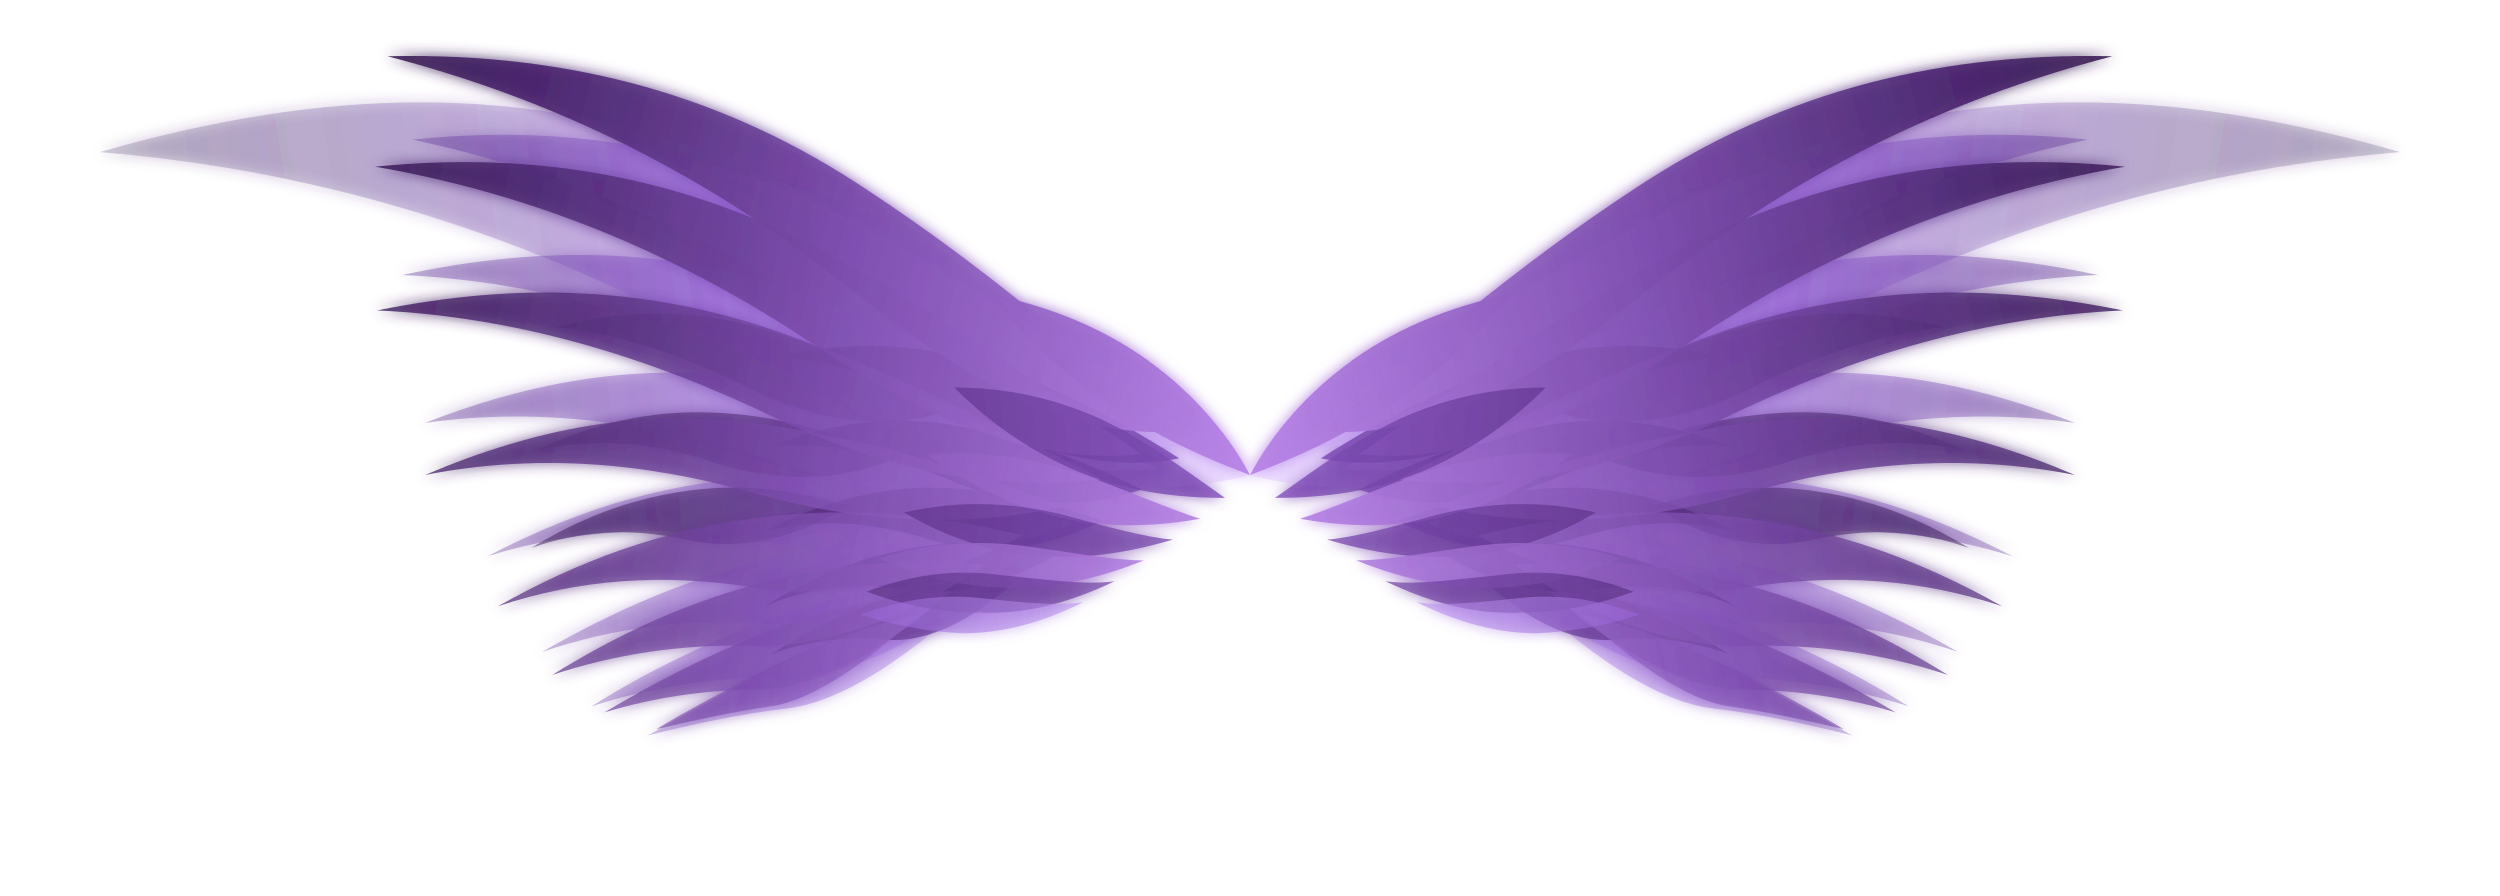
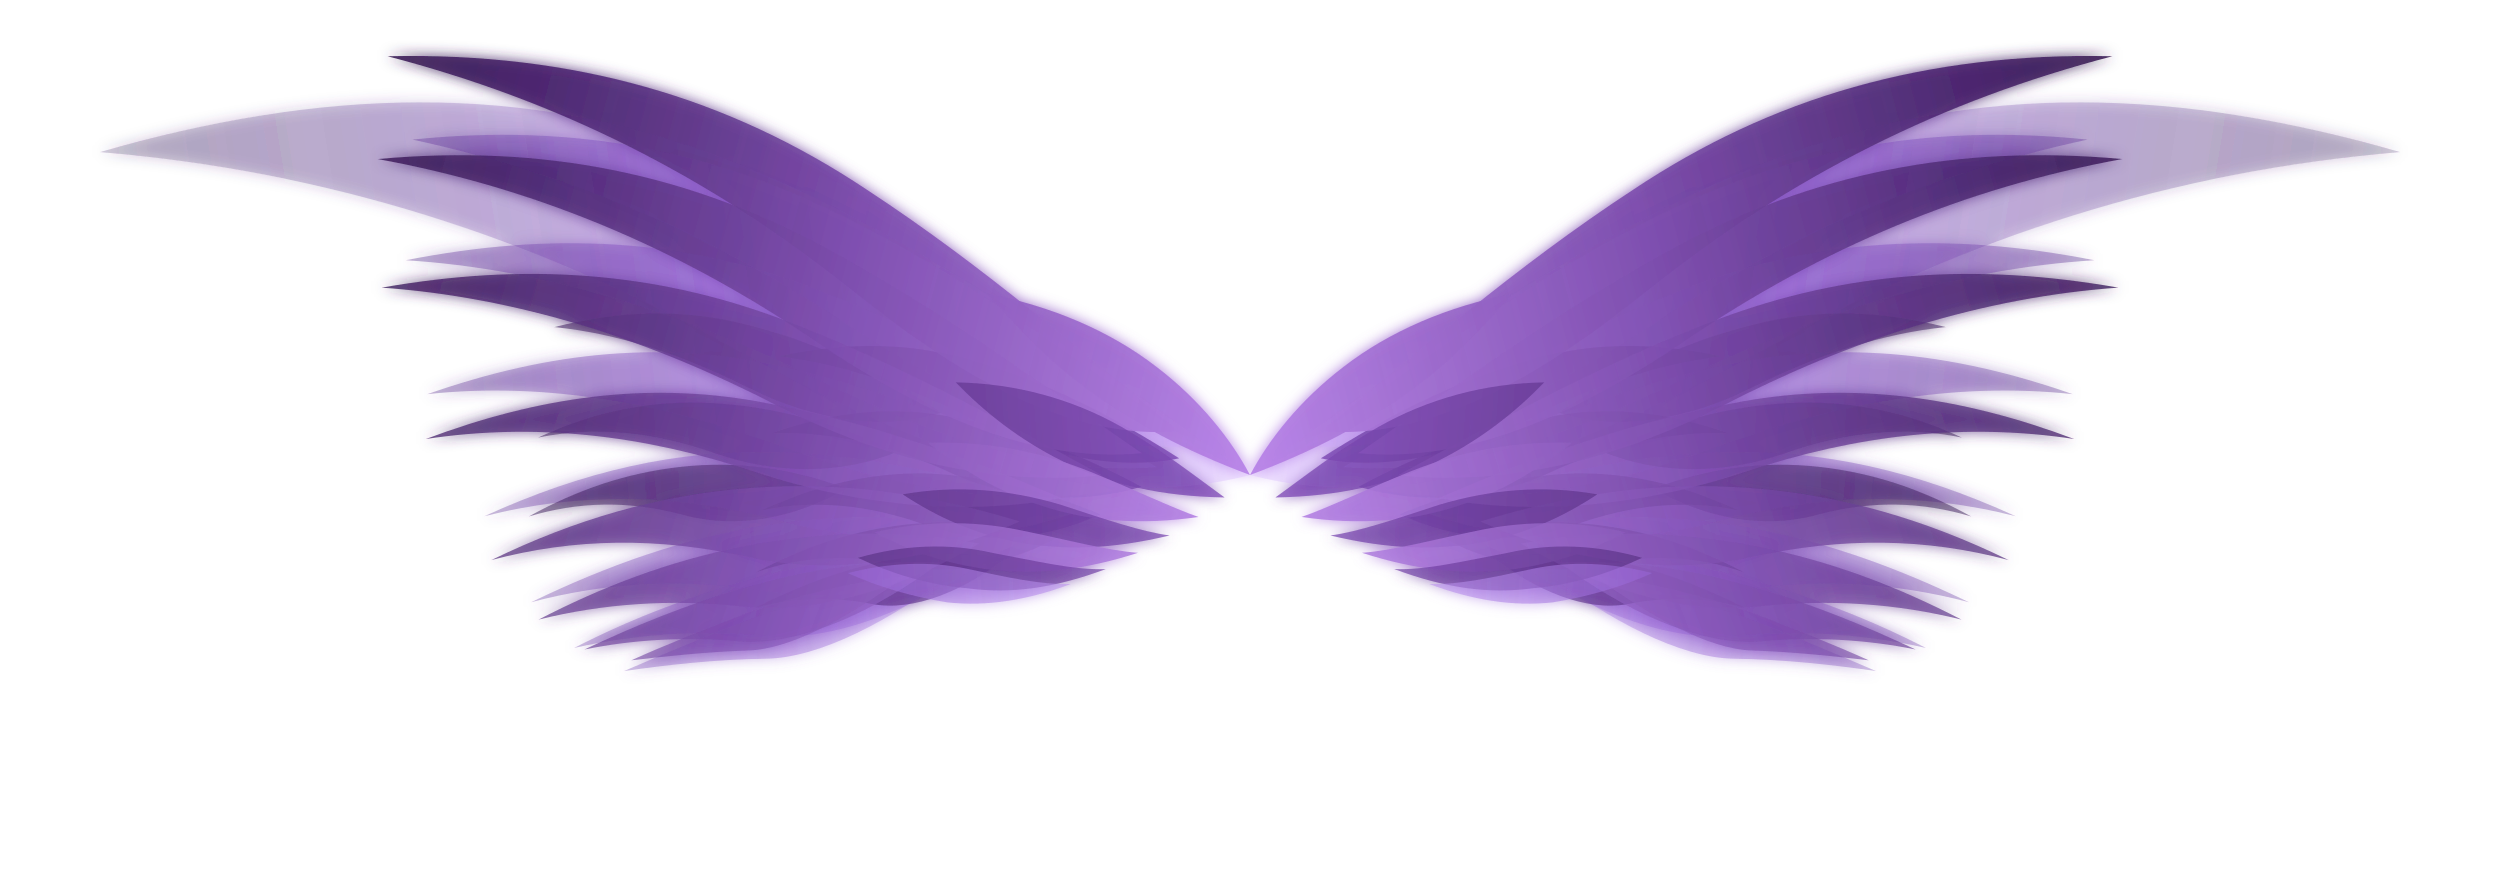
<svg xmlns="http://www.w3.org/2000/svg" viewBox="0 0 1200 430" fill="none">
  <defs>
    <linearGradient id="w" x1="600" y1="220" x2="70" y2="80" gradientUnits="userSpaceOnUse">
      <stop stop-color="#b985e8" stop-opacity=".96" />
      <stop offset=".38" stop-color="#7d4eae" stop-opacity=".90" />
      <stop offset=".68" stop-color="#4b286f" stop-opacity=".88" />
      <stop offset="1" stop-color="#231033" stop-opacity=".90" />
    </linearGradient>
    <linearGradient id="p" x1="600" y1="225" x2="80" y2="310" gradientUnits="userSpaceOnUse">
      <stop stop-color="#d8b8ff" stop-opacity=".72" />
      <stop offset=".45" stop-color="#8b55cf" stop-opacity=".60" />
      <stop offset="1" stop-color="#351858" stop-opacity=".48" />
    </linearGradient>
    <linearGradient id="d" x1="580" y1="220" x2="150" y2="260" gradientUnits="userSpaceOnUse">
      <stop stop-color="#7f4bb7" stop-opacity=".82" />
      <stop offset=".55" stop-color="#4b276f" stop-opacity=".78" />
      <stop offset="1" stop-color="#241035" stop-opacity=".68" />
    </linearGradient>
    <filter id="g" x="-15%" y="-25%" width="130%" height="155%">
      <feGaussianBlur stdDeviation="3.2" result="b" />
      <feMerge>
        <feMergeNode in="b" />
        <feMergeNode in="SourceGraphic" />
      </feMerge>
    </filter>
  </defs>
  <g filter="url(#g)">
    <g id="L">
      <path d="M600 228C520 172 442 113 350 77C251 38 152 43 48 73C157 82 256 114 348 165C437 214 520 249 600 228Z" fill="url(#p)" opacity=".46" />
      <path d="M574 214C522 176 470 137 409 106C343 72 276 59 198 67C272 83 340 112 404 154C462 192 516 218 574 214Z" fill="url(#p)" opacity=".72" />
-       <path d="M555 225C501 193 449 164 389 142C326 119 263 117 193 132C259 135 324 154 390 185C449 213 503 230 555 225Z" fill="url(#p)" opacity=".70" />
-       <path d="M535 238C481 214 431 195 375 184C318 173 263 180 204 203C260 195 317 203 378 223C434 242 488 247 535 238Z" fill="url(#p)" opacity=".68" />
-       <path d="M516 251C466 236 421 228 373 229C325 230 280 243 234 267C279 253 326 251 377 262C426 272 475 267 516 251Z" fill="url(#p)" opacity=".66" />
-       <path d="M497 265C452 258 412 259 371 268C331 277 295 293 260 313C295 301 333 296 375 300C416 304 460 287 497 265Z" fill="url(#p)" opacity=".64" />
-       <path d="M480 278C441 278 407 284 373 296C340 308 311 322 284 339C312 330 342 325 377 325C411 325 449 303 480 278Z" fill="url(#p)" opacity=".62" />
-       <path d="M463 290C431 296 402 306 375 319C350 331 329 343 311 353C331 348 353 343 378 340C404 337 436 315 463 290Z" fill="url(#p)" opacity=".60" />
+       <path d="M555 225C501 193 449 164 389 142C326 119 263 117 193 132C259 135 324 154 390 185C449 213 503 230 555 225Z" fill="url(#p)" opacity=".70" transform="rotate(1 600 228)" />
+       <path d="M535 238C481 214 431 195 375 184C318 173 263 180 204 203C260 195 317 203 378 223C434 242 488 247 535 238Z" fill="url(#p)" opacity=".68" transform="rotate(2 600 228)" />
+       <path d="M516 251C466 236 421 228 373 229C325 230 280 243 234 267C279 253 326 251 377 262C426 272 475 267 516 251Z" fill="url(#p)" opacity=".66" transform="rotate(3 600 228)" />
+       <path d="M497 265C452 258 412 259 371 268C331 277 295 293 260 313C295 301 333 296 375 300C416 304 460 287 497 265Z" fill="url(#p)" opacity=".64" transform="rotate(4 600 228)" />
+       <path d="M480 278C441 278 407 284 373 296C340 308 311 322 284 339C312 330 342 325 377 325C411 325 449 303 480 278Z" fill="url(#p)" opacity=".62" transform="rotate(5 600 228)" />
+       <path d="M463 290C431 296 402 306 375 319C350 331 329 343 311 353C331 348 353 343 378 340C404 337 436 315 463 290Z" fill="url(#p)" opacity=".60" transform="rotate(6 600 228)" />
      <path d="M566 220C533 199 503 184 470 174C438 164 407 164 374 171C405 175 436 185 468 202C502 219 536 226 566 220Z" fill="url(#d)" />
-       <path d="M548 235C516 219 487 209 457 204C427 199 399 203 370 214C398 212 427 218 457 231C488 244 520 244 548 235Z" fill="url(#d)" opacity=".94" />
-       <path d="M529 250C499 239 472 234 444 234C417 235 392 242 367 255C392 249 418 250 446 259C475 268 503 263 529 250Z" fill="url(#d)" opacity=".90" />
-       <path d="M509 265C482 259 458 259 433 264C409 269 388 278 367 291C388 282 410 279 435 283C460 287 486 279 509 265Z" fill="url(#d)" opacity=".86" />
-       <path d="M487 279C464 277 443 281 423 288C403 295 386 304 370 314C387 308 405 305 425 307C446 309 469 296 487 279Z" fill="url(#d)" opacity=".82" />
+       <path d="M548 235C516 219 487 209 457 204C427 199 399 203 370 214C398 212 427 218 457 231C488 244 520 244 548 235Z" fill="url(#d)" opacity=".94" transform="rotate(1.5 600 228)" />
+       <path d="M529 250C499 239 472 234 444 234C417 235 392 242 367 255C392 249 418 250 446 259C475 268 503 263 529 250Z" fill="url(#d)" opacity=".90" transform="rotate(2.5 600 228)" />
+       <path d="M509 265C482 259 458 259 433 264C409 269 388 278 367 291C388 282 410 279 435 283C460 287 486 279 509 265Z" fill="url(#d)" opacity=".86" transform="rotate(4 600 228)" />
+       <path d="M487 279C464 277 443 281 423 288C403 295 386 304 370 314C387 308 405 305 425 307C446 309 469 296 487 279Z" fill="url(#d)" opacity=".82" transform="rotate(5.5 600 228)" />
      <path d="M452 198C421 178 391 164 359 156C328 148 298 149 266 157C296 160 327 170 359 186C391 202 424 207 452 198Z" fill="url(#d)" opacity=".72" />
-       <path d="M430 220C399 206 370 199 341 198C312 197 285 203 258 216C285 210 313 212 343 222C373 232 404 231 430 220Z" fill="url(#d)" opacity=".70" />
-       <path d="M407 243C379 234 353 232 327 236C301 240 278 249 255 263C278 255 302 253 329 259C355 265 383 258 407 243Z" fill="url(#d)" opacity=".68" />
+       <path d="M430 220C399 206 370 199 341 198C312 197 285 203 258 216C285 210 313 212 343 222C373 232 404 231 430 220Z" fill="url(#d)" opacity=".70" transform="rotate(1 600 228)" />
+       <path d="M407 243C379 234 353 232 327 236C301 240 278 249 255 263C278 255 302 253 329 259C355 265 383 258 407 243Z" fill="url(#d)" opacity=".68" transform="rotate(2.5 600 228)" />
      <path d="M566 207C520 170 474 129 416 91C350 47 276 25 186 27C267 48 340 84 410 140C466 185 516 211 566 207Z" fill="url(#w)" />
-       <path d="M548 218C499 185 451 150 394 120C329 86 260 72 180 80C255 93 324 121 390 165C447 203 498 223 548 218Z" fill="url(#w)" opacity=".94" />
-       <path d="M529 230C478 204 430 179 373 159C312 138 250 135 181 149C246 152 309 170 373 201C430 228 482 236 529 230Z" fill="url(#w)" opacity=".90" />
-       <path d="M510 243C460 224 414 210 362 203C309 196 258 205 204 228C255 218 307 221 363 237C416 252 468 253 510 243Z" fill="url(#w)" opacity=".86" />
-       <path d="M491 257C445 246 404 243 360 249C317 255 278 269 239 291C278 278 318 275 362 282C406 289 453 277 491 257Z" fill="url(#w)" opacity=".82" />
-       <path d="M473 271C434 267 398 271 361 281C325 291 294 306 265 324C295 314 327 309 363 310C400 311 442 293 473 271Z" fill="url(#w)" opacity=".78" />
-       <path d="M456 284C423 286 394 293 364 305C336 316 312 329 290 342C313 335 338 331 365 331C394 330 429 309 456 284Z" fill="url(#w)" opacity=".74" />
-       <path d="M441 295C414 301 391 310 368 321C347 332 330 341 315 350C332 346 350 342 370 339C391 336 417 317 441 295Z" fill="url(#w)" opacity=".68" />
+       <path d="M548 218C499 185 451 150 394 120C329 86 260 72 180 80C255 93 324 121 390 165C447 203 498 223 548 218Z" fill="url(#w)" opacity=".94" transform="rotate(.5 600 228)" />
+       <path d="M529 230C478 204 430 179 373 159C312 138 250 135 181 149C246 152 309 170 373 201C430 228 482 236 529 230Z" fill="url(#w)" opacity=".90" transform="rotate(1.5 600 228)" />
+       <path d="M510 243C460 224 414 210 362 203C309 196 258 205 204 228C255 218 307 221 363 237C416 252 468 253 510 243Z" fill="url(#w)" opacity=".86" transform="rotate(2.5 600 228)" />
+       <path d="M491 257C445 246 404 243 360 249C317 255 278 269 239 291C278 278 318 275 362 282C406 289 453 277 491 257Z" fill="url(#w)" opacity=".82" transform="rotate(3.5 600 228)" />
+       <path d="M473 271C434 267 398 271 361 281C325 291 294 306 265 324C295 314 327 309 363 310C400 311 442 293 473 271Z" fill="url(#w)" opacity=".78" transform="rotate(4.5 600 228)" />
+       <path d="M456 284C423 286 394 293 364 305C336 316 312 329 290 342C313 335 338 331 365 331C394 330 429 309 456 284Z" fill="url(#w)" opacity=".74" transform="rotate(5.5 600 228)" />
+       <path d="M441 295C414 301 391 310 368 321C347 332 330 341 315 350C332 346 350 342 370 339C391 336 417 317 441 295Z" fill="url(#w)" opacity=".68" transform="rotate(6.5 600 228)" />
      <path d="M600 228C568 216 544 203 522 187C503 173 488 157 474 141C505 147 533 159 555 176C576 192 591 211 600 228Z" fill="url(#w)" />
-       <path d="M588 239C558 239 533 234 510 223C489 213 472 200 458 186C487 186 514 193 538 206C558 217 575 230 588 239Z" fill="url(#d)" opacity=".94" />
-       <path d="M576 249C548 254 523 253 500 246C479 240 461 230 445 218C472 216 498 220 523 229C545 237 563 245 576 249Z" fill="url(#w)" opacity=".94" />
-       <path d="M563 259C536 267 513 269 490 266C469 263 451 256 434 246C460 240 485 241 510 247C532 253 550 258 563 259Z" fill="url(#d)" opacity=".90" />
-       <path d="M549 269C524 279 502 283 479 282C458 281 440 276 422 268C445 261 468 259 491 262C514 265 534 269 549 269Z" fill="url(#w)" opacity=".90" />
-       <path d="M535 279C512 290 491 295 470 294C450 294 432 290 416 284C437 276 458 273 480 276C501 278 520 281 535 279Z" fill="url(#d)" opacity=".86" />
-       <path d="M520 289C500 299 481 304 462 304C444 303 428 300 413 295C432 288 451 285 470 287C489 289 506 291 520 289Z" fill="url(#p)" opacity=".88" />
+       <path d="M588 239C558 239 533 234 510 223C489 213 472 200 458 186C487 186 514 193 538 206C558 217 575 230 588 239Z" fill="url(#d)" opacity=".94" transform="rotate(1 600 228)" />
+       <path d="M576 249C548 254 523 253 500 246C479 240 461 230 445 218C472 216 498 220 523 229C545 237 563 245 576 249Z" fill="url(#w)" opacity=".94" transform="rotate(2 600 228)" />
+       <path d="M563 259C536 267 513 269 490 266C469 263 451 256 434 246C460 240 485 241 510 247C532 253 550 258 563 259Z" fill="url(#d)" opacity=".90" transform="rotate(3 600 228)" />
+       <path d="M549 269C524 279 502 283 479 282C458 281 440 276 422 268C445 261 468 259 491 262C514 265 534 269 549 269Z" fill="url(#w)" opacity=".90" transform="rotate(4 600 228)" />
+       <path d="M535 279C512 290 491 295 470 294C450 294 432 290 416 284C437 276 458 273 480 276C501 278 520 281 535 279Z" fill="url(#d)" opacity=".86" transform="rotate(5 600 228)" />
+       <path d="M520 289C500 299 481 304 462 304C444 303 428 300 413 295C432 288 451 285 470 287C489 289 506 291 520 289Z" fill="url(#p)" opacity=".88" transform="rotate(6 600 228)" />
    </g>
    <g transform="translate(1200 0) scale(-1 1)">
      <use href="#L" />
    </g>
  </g>
</svg>
